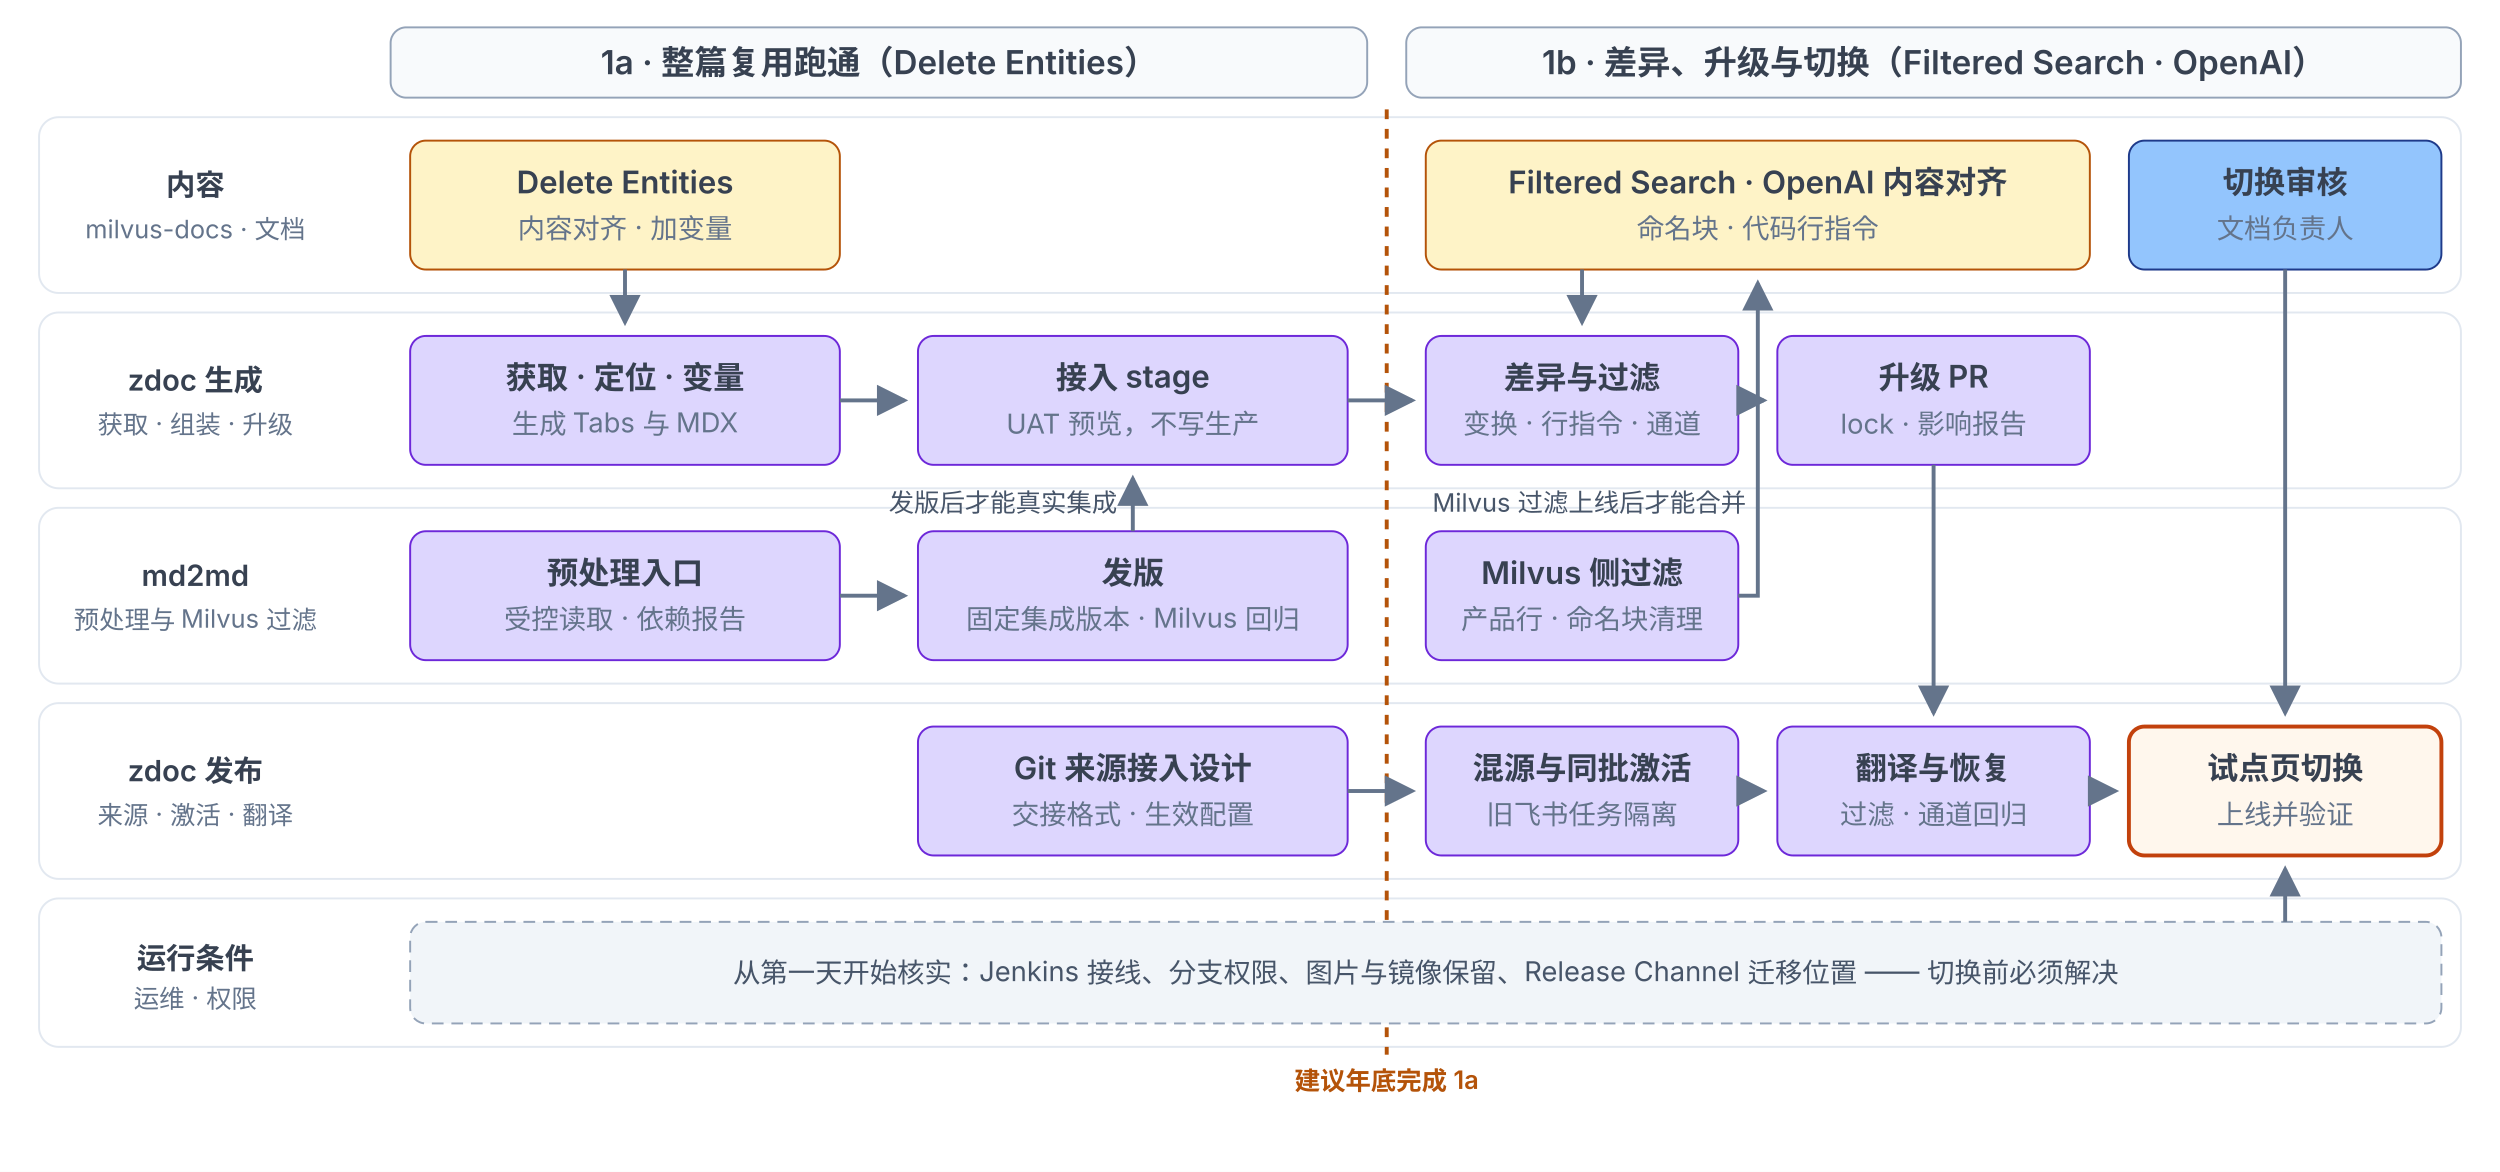
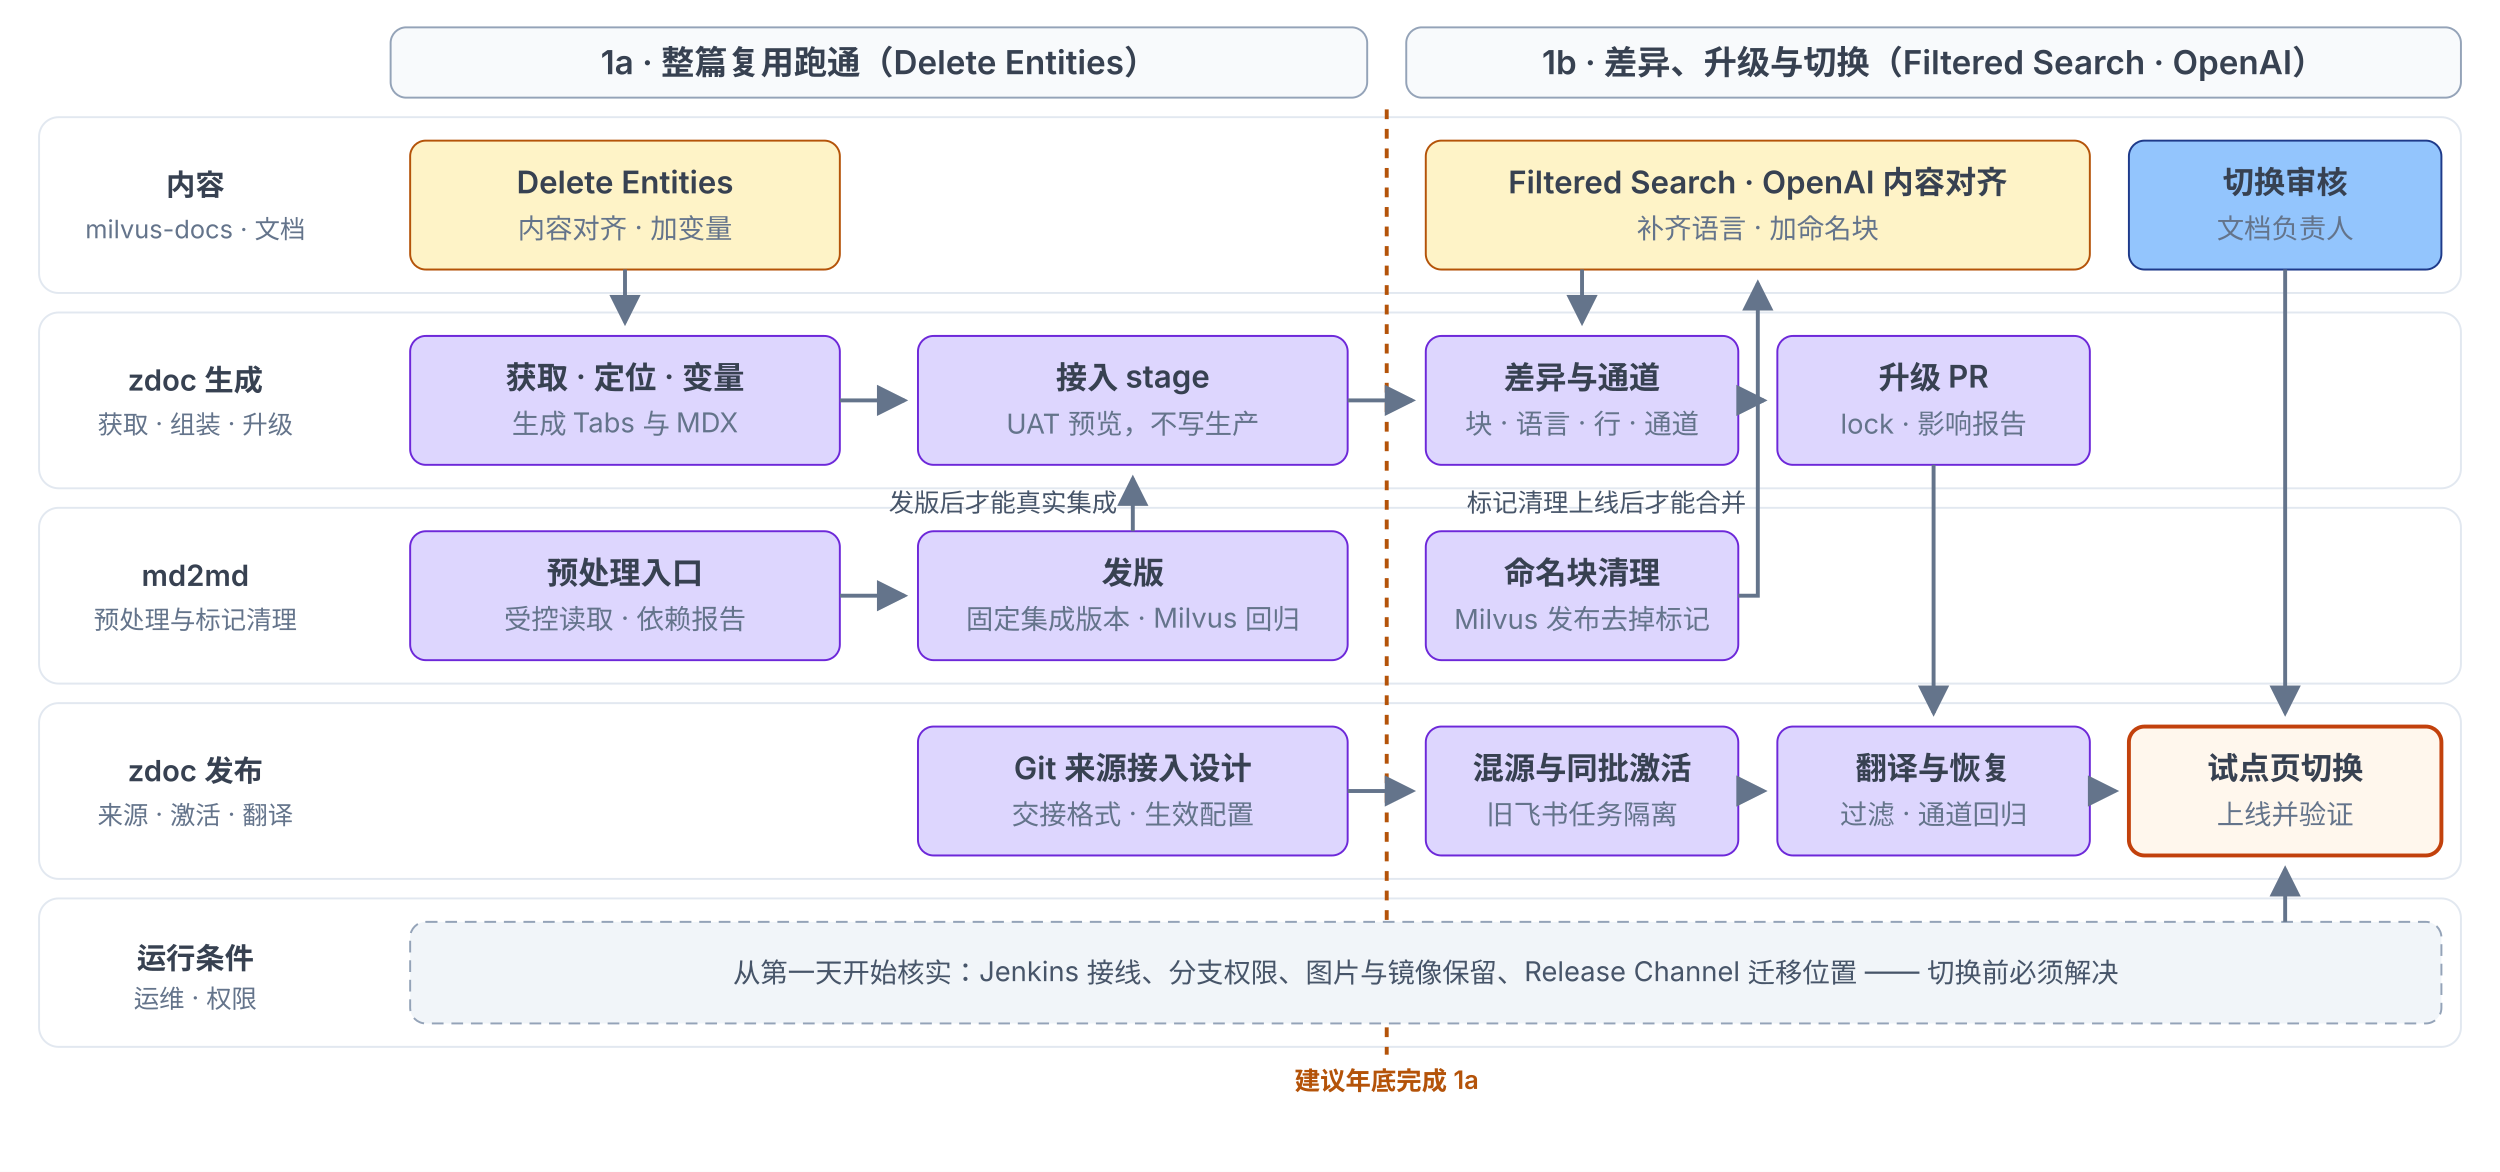
<svg xmlns="http://www.w3.org/2000/svg" width="768" height="360" viewBox="0 0 1280 600" role="img" aria-labelledby="title desc">
  <defs>
    <marker id="arrow" markerWidth="8" markerHeight="8" refX="7" refY="4" orient="auto">
      <path d="M0 0 L8 4 L0 8 Z" fill="#64748b" />
    </marker>
    <style>text{font-family:-apple-system,BlinkMacSystemFont,'PingFang SC','Microsoft YaHei',sans-serif;fill:#374151;}.h{font-size:16px;font-weight:600;text-anchor:middle;}.s{font-size:14px;text-anchor:middle;fill:#64748b;}.lane{font-size:15px;font-weight:600;text-anchor:middle;}.lane2{font-size:13px;text-anchor:middle;fill:#64748b;}.stage{font-size:17px;font-weight:600;text-anchor:middle;}.lbl{font-size:13px;fill:#475569;}.edge{fill:none;stroke:#64748b;stroke-width:2;marker-end:url(#arrow);}</style>
  </defs>
  <rect width="1280" height="600" fill="#ffffff" />
  <rect x="200" y="14" width="500" height="36" rx="8" fill="#f8fafc" stroke="#94a3b8" />
  <text x="450" y="38" class="stage">1a · 整篇复用跑通（Delete Entities）</text>
  <rect x="720" y="14" width="540" height="36" rx="8" fill="#f8fafc" stroke="#94a3b8" />
  <text x="990" y="38" class="stage">1b · 差异、升级与切换（Filtered Search · OpenAI）</text>
  <rect x="20" y="60" width="1240" height="90" rx="10" fill="#ffffff" stroke="#e2e8f0" />
  <rect x="20" y="160" width="1240" height="90" rx="10" fill="#ffffff" stroke="#e2e8f0" />
  <rect x="20" y="260" width="1240" height="90" rx="10" fill="#ffffff" stroke="#e2e8f0" />
  <rect x="20" y="360" width="1240" height="90" rx="10" fill="#ffffff" stroke="#e2e8f0" />
  <rect x="20" y="460" width="1240" height="76" rx="10" fill="#ffffff" stroke="#e2e8f0" />
  <text x="100" y="100" class="lane">内容</text>
  <text x="100" y="122" class="lane2">milvus-docs · 文档</text>
  <text x="100" y="200" class="lane">zdoc 生成</text>
  <text x="100" y="222" class="lane2">获取 · 组装 · 升级</text>
  <text x="100" y="300" class="lane">md2md</text>
-   <text x="100" y="322" class="lane2">预处理与 Milvus 过滤</text>
+   <text x="100" y="322" class="lane2">预处理与标记清理</text>
  <text x="100" y="400" class="lane">zdoc 发布</text>
  <text x="100" y="422" class="lane2">来源 · 激活 · 翻译</text>
  <text x="100" y="496" class="lane">运行条件</text>
  <text x="100" y="516" class="lane2">运维 · 权限</text>
  <path d="M710 56 V540" stroke="#b45309" stroke-width="2" stroke-dasharray="5 5" />
  <text x="710" y="558" class="lbl" style="text-anchor:middle;fill:#b45309;font-weight:600">建议年底完成 1a</text>
  <rect x="210" y="72" width="220" height="66" rx="8" fill="#fef3c7" stroke="#b45309" />
  <text x="320" y="99" class="h">Delete Entities</text>
  <text x="320" y="122" class="s">内容对齐 · 加变量</text>
  <rect x="730" y="72" width="340" height="66" rx="8" fill="#fef3c7" stroke="#b45309" />
  <text x="900" y="99" class="h">Filtered Search · OpenAI 内容对齐</text>
-   <text x="900" y="122" class="s">命名块 · 代码行指令</text>
+   <text x="900" y="122" class="s">补齐语言 · 加命名块</text>
  <rect x="1090" y="72" width="160" height="66" rx="8" fill="#93c5fd" stroke="#1e3a8a" />
  <text x="1170" y="99" class="h">切换审核</text>
  <text x="1170" y="122" class="s">文档负责人</text>
  <rect x="210" y="172" width="220" height="66" rx="8" fill="#ddd6fe" stroke="#6d28d9" />
  <text x="320" y="199" class="h">获取 · 定位 · 变量</text>
  <text x="320" y="222" class="s">生成 Tabs 与 MDX</text>
  <rect x="470" y="172" width="220" height="66" rx="8" fill="#ddd6fe" stroke="#6d28d9" />
  <text x="580" y="199" class="h">接入 stage</text>
  <text x="580" y="222" class="s">UAT 预览，不写生产</text>
  <rect x="730" y="172" width="160" height="66" rx="8" fill="#ddd6fe" stroke="#6d28d9" />
-   <text x="810" y="199" class="h">差异与过滤</text>
-   <text x="810" y="222" class="s">变换 · 行指令 · 通道</text>
+   <text x="810" y="199" class="h">差异与通道</text>
+   <text x="810" y="222" class="s">块 · 语言 · 行 · 通道</text>
  <rect x="910" y="172" width="160" height="66" rx="8" fill="#ddd6fe" stroke="#6d28d9" />
  <text x="990" y="199" class="h">升级 PR</text>
  <text x="990" y="222" class="s">lock · 影响报告</text>
  <rect x="210" y="272" width="220" height="66" rx="8" fill="#ddd6fe" stroke="#6d28d9" />
  <text x="320" y="299" class="h">预处理入口</text>
  <text x="320" y="322" class="s">受控读取 · 依赖报告</text>
  <rect x="470" y="272" width="220" height="66" rx="8" fill="#ddd6fe" stroke="#6d28d9" />
  <text x="580" y="299" class="h">发版</text>
  <text x="580" y="322" class="s">固定集成版本 · Milvus 回归</text>
  <rect x="730" y="272" width="160" height="66" rx="8" fill="#ddd6fe" stroke="#6d28d9" />
-   <text x="810" y="299" class="h">Milvus 侧过滤</text>
-   <text x="810" y="322" class="s">产品行 · 命名块清理</text>
+   <text x="810" y="299" class="h">命名块清理</text>
+   <text x="810" y="322" class="s">Milvus 发布去掉标记</text>
  <rect x="470" y="372" width="220" height="66" rx="8" fill="#ddd6fe" stroke="#6d28d9" />
  <text x="580" y="399" class="h">Git 来源接入设计</text>
  <text x="580" y="422" class="s">交接格式 · 生效配置</text>
  <rect x="730" y="372" width="160" height="66" rx="8" fill="#ddd6fe" stroke="#6d28d9" />
  <text x="810" y="399" class="h">混源与同批激活</text>
  <text x="810" y="422" class="s">旧飞书任务隔离</text>
  <rect x="910" y="372" width="160" height="66" rx="8" fill="#ddd6fe" stroke="#6d28d9" />
  <text x="990" y="399" class="h">翻译与恢复</text>
  <text x="990" y="422" class="s">过滤 · 通道回归</text>
  <rect x="1090" y="372" width="160" height="66" rx="8" fill="#fff7ed" stroke="#c2410c" stroke-width="2" />
  <text x="1170" y="399" class="h">试点页切换</text>
  <text x="1170" y="422" class="s">上线并验证</text>
  <rect x="210" y="472" width="1040" height="52" rx="8" fill="#f1f5f9" stroke="#94a3b8" stroke-dasharray="6 4" />
  <text x="730" y="503" class="s" style="fill:#475569">从第一天开始核实：Jenkins 接线、分支权限、图片与镜像保留、Release Channel 迁移位置 —— 切换前必须解决</text>
  <path class="edge" d="M320 138 V165" />
  <path class="edge" d="M430 205 H463" />
  <path class="edge" d="M430 305 H463" />
  <path class="edge" d="M580 272 V245" />
  <path class="edge" d="M690 205 H723" />
  <path class="edge" d="M810 138 V165" />
  <path class="edge" d="M890 205 H903" />
  <path class="edge" d="M690 405 H723" />
  <path class="edge" d="M890 405 H903" />
  <path class="edge" d="M1070 405 H1083" />
  <path class="edge" d="M990 238 V365" />
  <path class="edge" d="M1170 138 V365" />
  <path class="edge" d="M1170 472 V445" />
  <path class="edge" d="M890 305 H900 V145" />
-   <text x="894" y="262" class="lbl" style="text-anchor:end">Milvus 过滤上线后才能合并</text>
+   <text x="894" y="262" class="lbl" style="text-anchor:end">标记清理上线后才能合并</text>
  <text x="572" y="262" class="lbl" style="text-anchor:end">发版后才能真实集成</text>
</svg>
